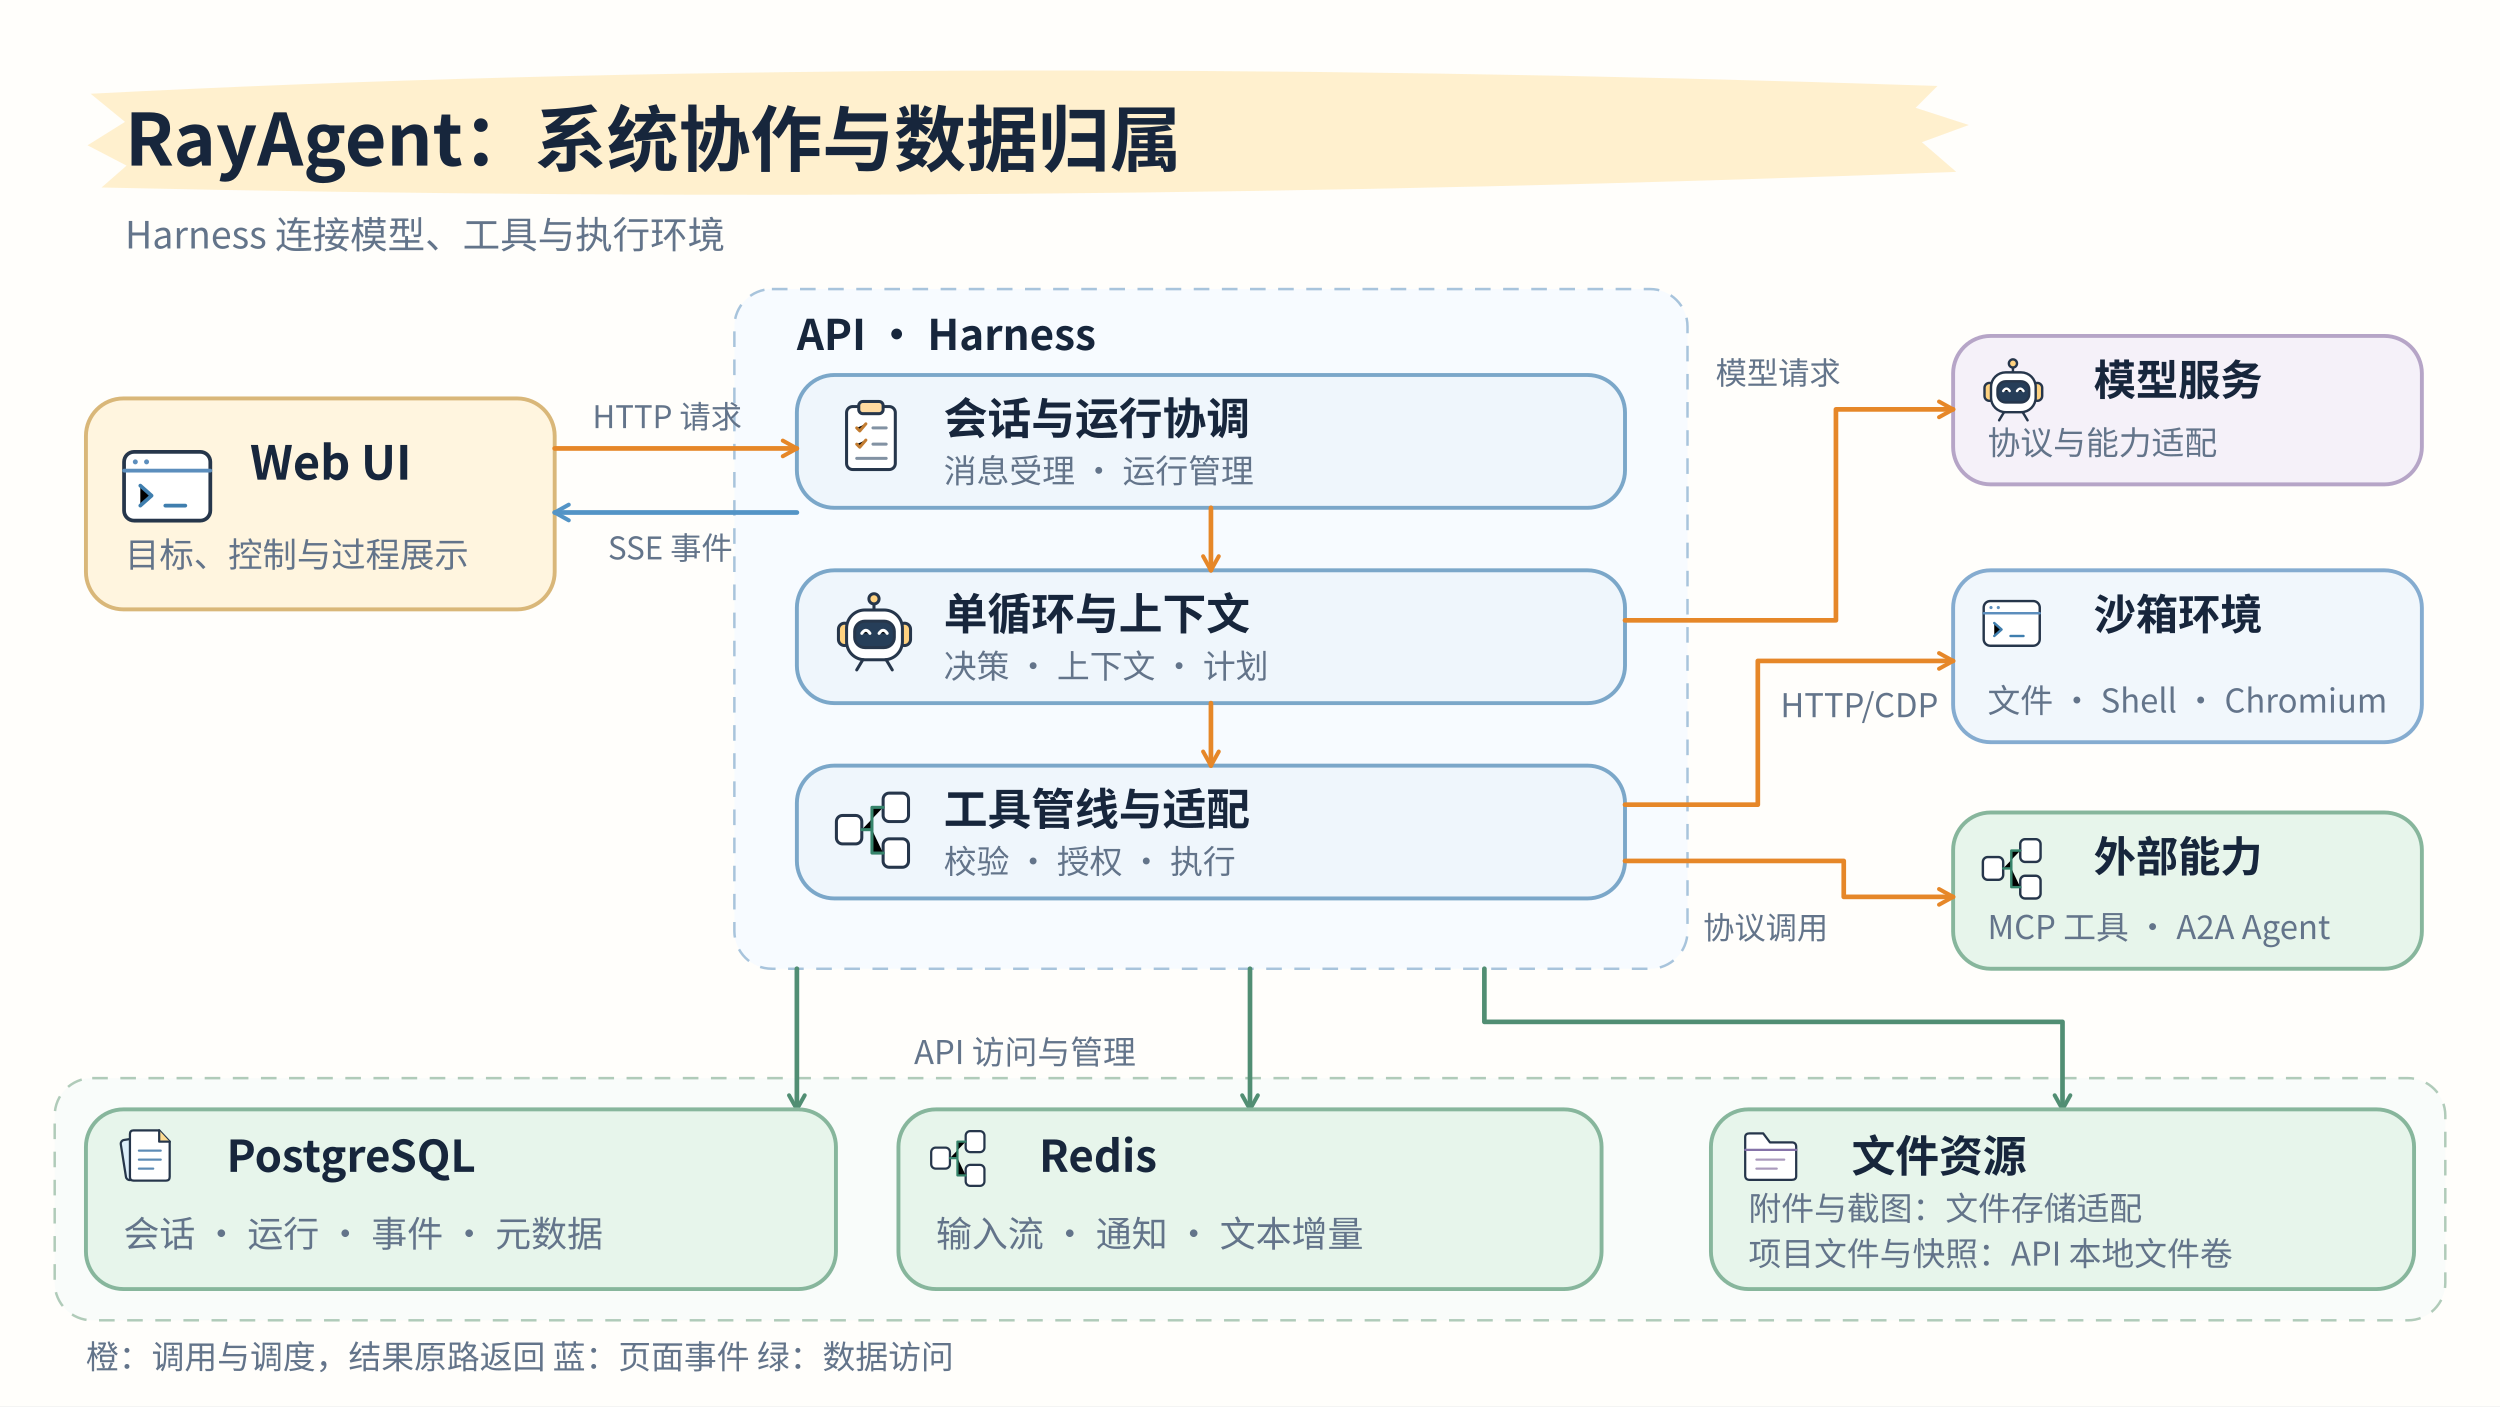
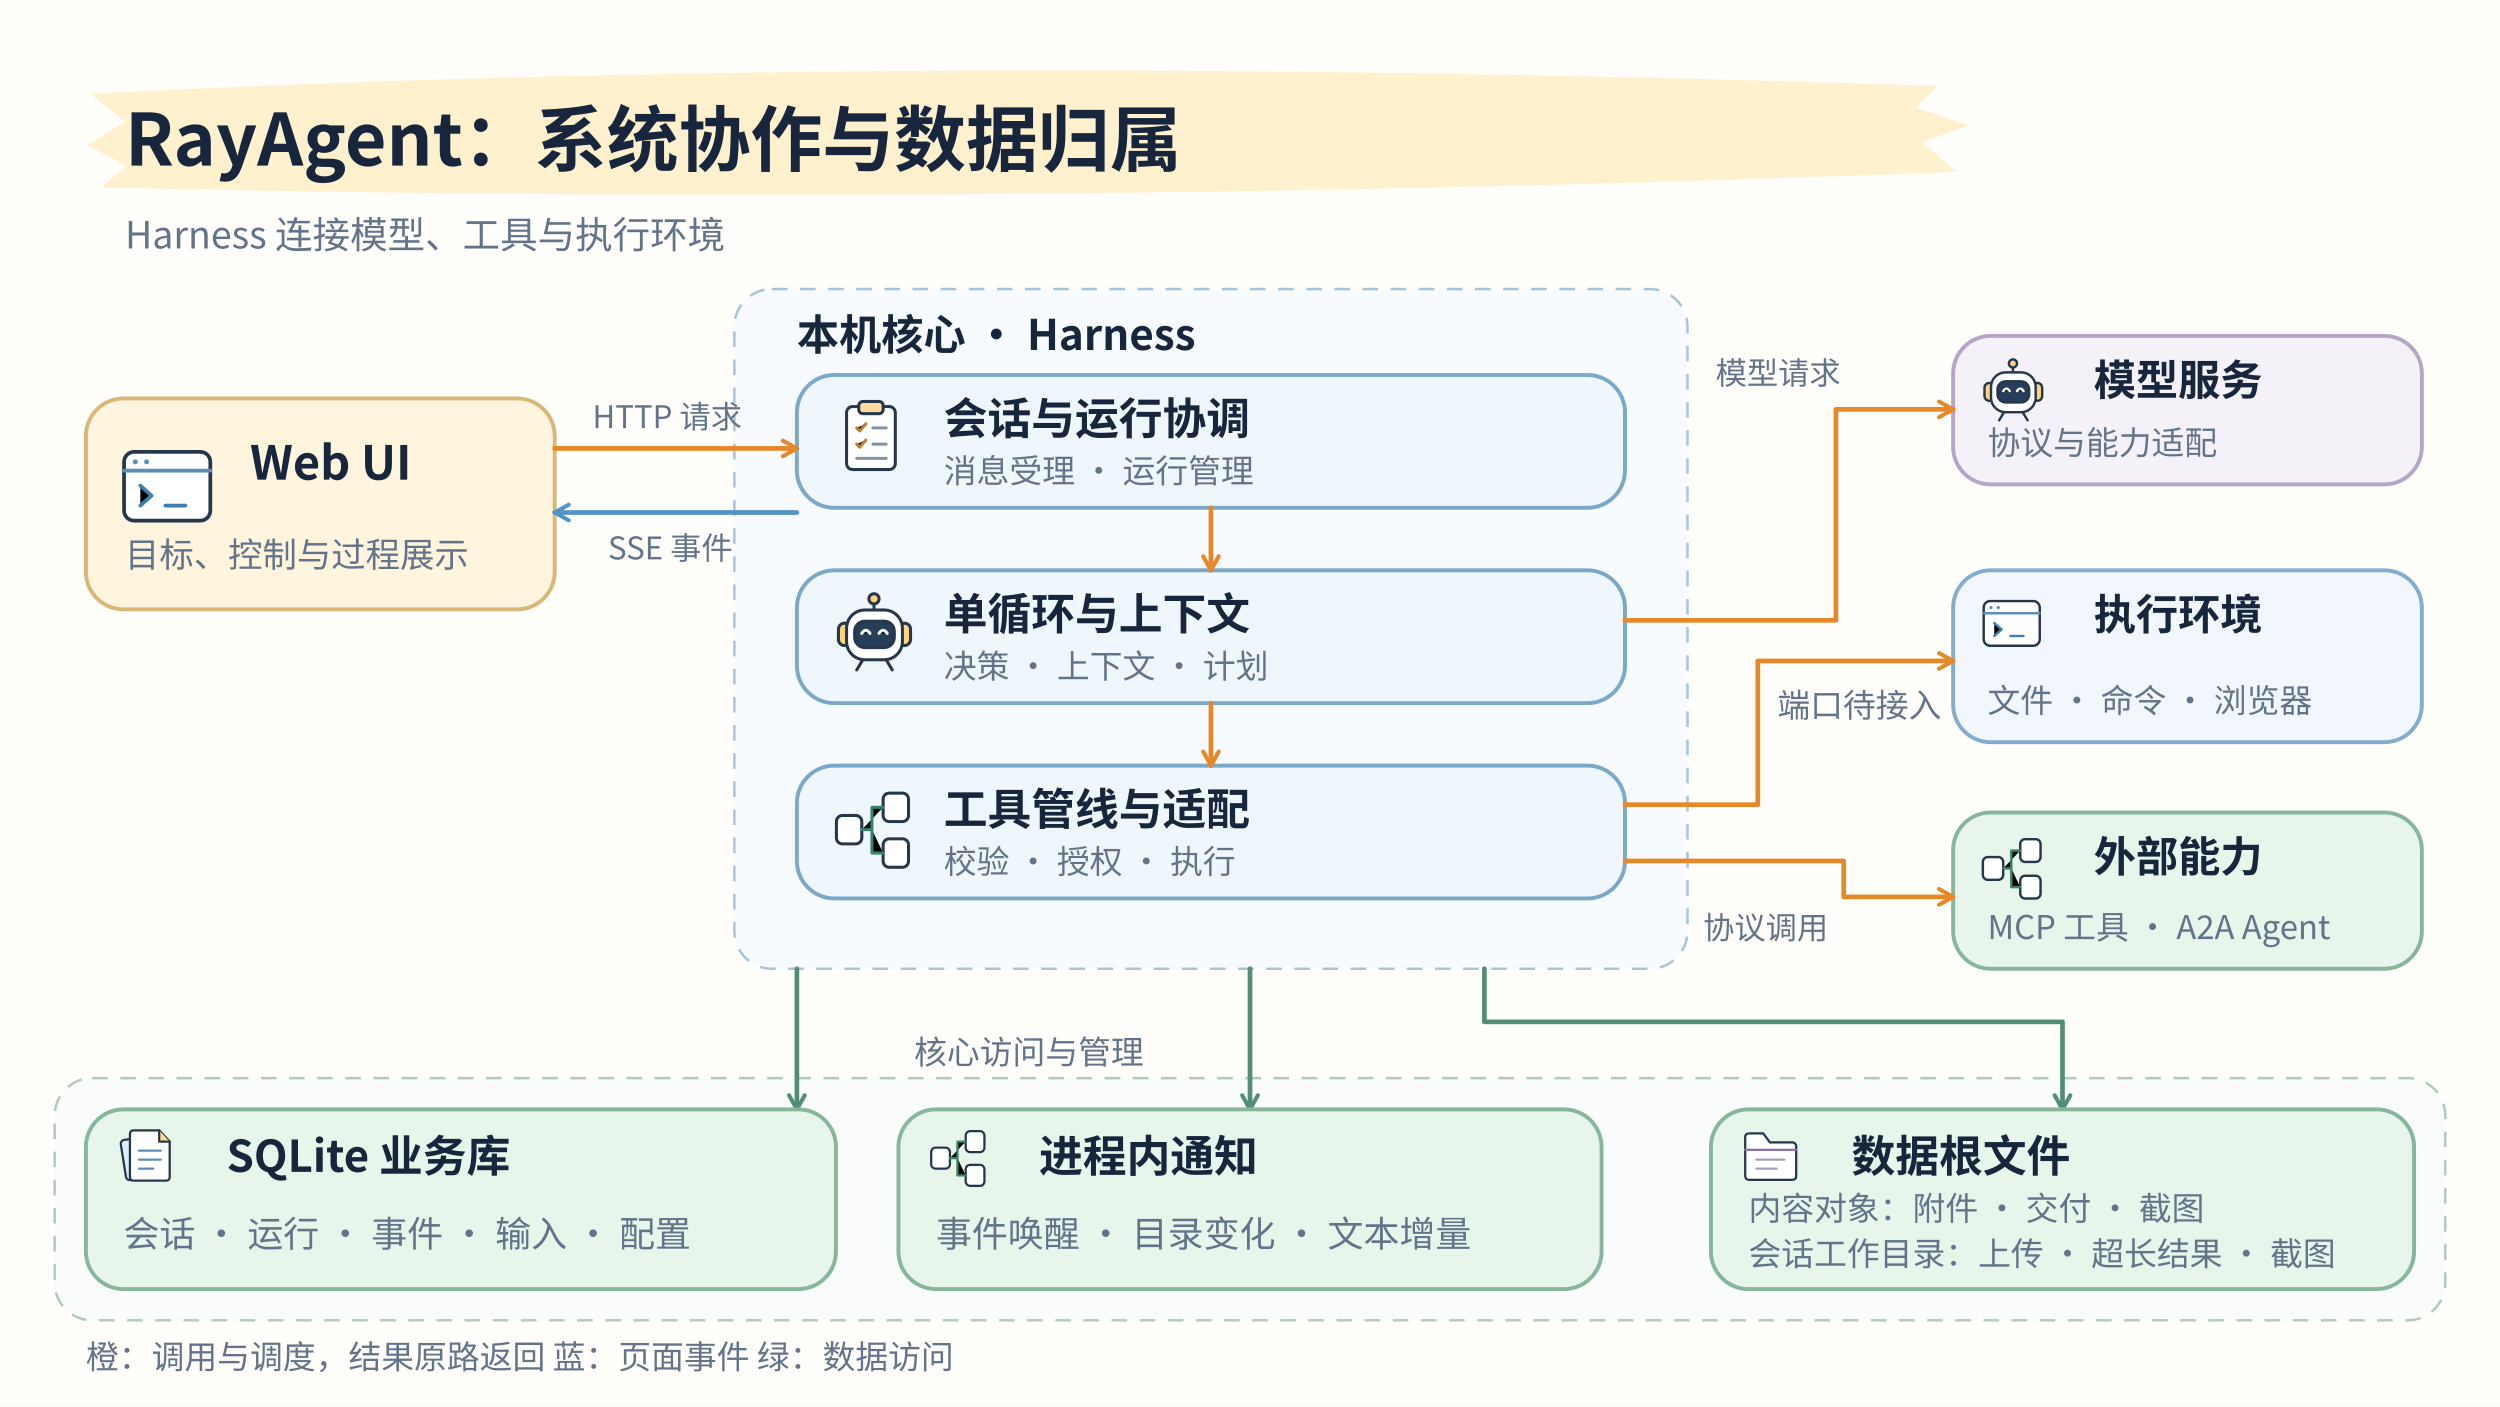
<svg xmlns="http://www.w3.org/2000/svg" width="1600" height="900" viewBox="0 0 1600 900" role="img" aria-labelledby="title desc" data-generator="fireworks-tech-graph" data-quality-profile="showcase">
  <style>text {font-family:'PingFang SC','Hiragino Sans GB','Noto Sans CJK SC','Noto Sans SC','Source Han Sans SC','Songti SC','Microsoft YaHei','Helvetica Neue',Helvetica,Arial,sans-serif;fill:#17263c} .sub {fill:#63748a}</style>
  <defs>
    <marker id="arrow-orange" markerUnits="userSpaceOnUse" markerWidth="14" markerHeight="14" refX="12" refY="7" orient="auto">
      <path d="M3 2L12 7L3 12" fill="none" stroke="#e68728" stroke-width="2.6" stroke-linecap="round" stroke-linejoin="round" />
    </marker>
    <marker id="arrow-blue" markerUnits="userSpaceOnUse" markerWidth="14" markerHeight="14" refX="12" refY="7" orient="auto">
      <path d="M3 2L12 7L3 12" fill="none" stroke="#5394c6" stroke-width="2.6" stroke-linecap="round" stroke-linejoin="round" />
    </marker>
    <marker id="arrow-green" markerUnits="userSpaceOnUse" markerWidth="14" markerHeight="14" refX="12" refY="7" orient="auto">
      <path d="M3 2L12 7L3 12" fill="none" stroke="#518e73" stroke-width="2.6" stroke-linecap="round" stroke-linejoin="round" />
    </marker>
    <marker id="arrow-purple" markerUnits="userSpaceOnUse" markerWidth="14" markerHeight="14" refX="12" refY="7" orient="auto">
      <path d="M3 2L12 7L3 12" fill="none" stroke="#9980b5" stroke-width="2.6" stroke-linecap="round" stroke-linejoin="round" />
    </marker>
    <marker id="arrow-red" markerUnits="userSpaceOnUse" markerWidth="14" markerHeight="14" refX="12" refY="7" orient="auto">
      <path d="M3 2L12 7L3 12" fill="none" stroke="#c66968" stroke-width="2.6" stroke-linecap="round" stroke-linejoin="round" />
    </marker>
  </defs>
  <rect width="1600" height="900" fill="#fffefb" data-graph-role="background" />
  <path d="M58 60Q580 33 1240 55L1226 69L1260 80L1230 91L1252 110Q650 133 65 120L81 106L56 93L80 78Z" fill="#fff0ce" data-graph-role="decoration" />
  <text x="80" y="106" font-size="46" font-weight="700" text-anchor="start" class="" data-graph-role="label">RayAgent：系统协作与数据归属</text>
  <text x="80" y="159" font-size="24" font-weight="400" text-anchor="start" class="sub" data-graph-role="label">Harness 连接模型、工具与执行环境</text>
  <rect id="api" data-graph-role="container" x="470" y="185" width="610" height="435" rx="24" fill="#f7fbff" stroke="#a8c4dc" stroke-width="1.6" stroke-dasharray="10 8" />
-   <text x="510" y="224" font-size="27" font-weight="700" text-anchor="start" class="" data-graph-role="label">API · Harness</text>
+   <text x="510" y="224" font-size="27" font-weight="700" text-anchor="start" class="" data-graph-role="label">本机核心 · Harness</text>
  <rect id="ui" data-graph-role="node" x="55" y="255" width="300" height="135" rx="24" fill="#fff5df" stroke="#d9b779" stroke-width="2.5" />
  <g transform="translate(77 282) scale(0.8)" stroke="#26364b" stroke-width="3" stroke-linecap="round" stroke-linejoin="round" data-graph-role="decoration">
    <rect x="3" y="9" width="69" height="55" rx="8" fill="#fff" />
    <path d="M3 24H72" stroke="#5c8ebd" />
    <circle cx="12" cy="17" r="2" fill="#5c8ebd" stroke="none" />
    <circle cx="21" cy="17" r="2" fill="#5c8ebd" stroke="none" />
    <path d="M16 36L25 44L16 52M36 52H52" stroke="#3f7eae" />
  </g>
  <text x="160" y="307" font-size="30" font-weight="700" text-anchor="start" class="" data-graph-role="decoration" data-owner="ui">Web UI</text>
  <text x="80" y="363" font-size="22" font-weight="400" text-anchor="start" class="sub" data-graph-role="decoration" data-owner="ui">目标、控制与过程展示</text>
  <rect id="orchestrate" data-graph-role="node" x="510" y="240" width="530" height="85" rx="24" fill="#eff6fc" stroke="#7ba7c9" stroke-width="2.5" />
  <g transform="translate(534 255) scale(0.65)" stroke="#26364b" stroke-width="3" stroke-linecap="round" stroke-linejoin="round" data-graph-role="decoration">
    <rect x="12" y="8" width="48" height="62" rx="6" fill="#fff" />
    <rect x="24" y="3" width="24" height="12" rx="4" fill="#ffdaa0" />
    <path d="M22 29L25 32L31 25M22 45L25 48L31 41" stroke="#c27c31" />
    <path d="M38 29H51M38 45H51M22 59H51" stroke="#8292a3" />
  </g>
  <text x="604" y="278" font-size="28" font-weight="700" text-anchor="start" class="" data-graph-role="decoration" data-owner="orchestrate">会话与运行协调</text>
  <text x="604" y="309" font-size="21" font-weight="400" text-anchor="start" class="sub" data-graph-role="decoration" data-owner="orchestrate">消息受理 · 运行管理</text>
  <rect id="loop" data-graph-role="node" x="510" y="365" width="530" height="85" rx="24" fill="#eff6fc" stroke="#7ba7c9" stroke-width="2.5" />
  <g transform="translate(534 380) scale(0.65)" stroke="#26364b" stroke-width="3" stroke-linecap="round" stroke-linejoin="round" data-graph-role="decoration">
    <path d="M39 16V7" />
    <circle cx="39" cy="5" r="5" fill="#ffd280" />
    <rect x="4" y="29" width="12" height="22" rx="6" fill="#ffd280" />
    <rect x="63" y="29" width="12" height="22" rx="6" fill="#ffd280" />
    <rect x="12" y="16" width="55" height="49" rx="18" fill="#fff" />
    <rect x="20" y="27" width="39" height="26" rx="10" fill="#263e59" />
    <path d="M27 39Q31 33 35 39M44 39Q48 33 52 39" stroke="#fff" />
    <path d="M28 65L22 75M51 65L57 75" />
  </g>
  <text x="604" y="403" font-size="28" font-weight="700" text-anchor="start" class="" data-graph-role="decoration" data-owner="loop">单循环与上下文</text>
  <text x="604" y="434" font-size="21" font-weight="400" text-anchor="start" class="sub" data-graph-role="decoration" data-owner="loop">决策 · 上下文 · 计划</text>
  <rect id="tools" data-graph-role="node" x="510" y="490" width="530" height="85" rx="24" fill="#eff6fc" stroke="#7ba7c9" stroke-width="2.5" />
  <g transform="translate(534 505) scale(0.65)" stroke="#26364b" stroke-width="3" stroke-linecap="round" stroke-linejoin="round" data-graph-role="decoration">
    <rect x="2" y="26" width="25" height="28" rx="6" fill="#fff" />
    <rect x="48" y="4" width="25" height="28" rx="6" fill="#fff" />
    <rect x="48" y="49" width="25" height="28" rx="6" fill="#fff" />
    <path d="M27 40H37V18H48M37 40V63H48" stroke="#36846b" />
  </g>
  <text x="604" y="528" font-size="28" font-weight="700" text-anchor="start" class="" data-graph-role="decoration" data-owner="tools">工具管线与适配</text>
  <text x="604" y="559" font-size="21" font-weight="400" text-anchor="start" class="sub" data-graph-role="decoration" data-owner="tools">校验 · 授权 · 执行</text>
  <path id="request" data-graph-role="edge" d="M355 287 L510 287" stroke="#e68728" stroke-width="3" fill="none" stroke-linecap="round" stroke-linejoin="round" marker-end="url(#arrow-orange)" />
  <text x="427" y="274" font-size="20" font-weight="400" text-anchor="middle" class="sub" data-graph-role="label">HTTP 请求</text>
  <path id="events" data-graph-role="edge" d="M510 328 L355 328" stroke="#5394c6" stroke-width="3" fill="none" stroke-linecap="round" stroke-linejoin="round" marker-end="url(#arrow-blue)" />
  <text x="429" y="358" font-size="20" font-weight="400" text-anchor="middle" class="sub" data-graph-role="label">SSE 事件</text>
  <path id="run" data-graph-role="edge" d="M775 325 L775 365" stroke="#e68728" stroke-width="3" fill="none" stroke-linecap="round" stroke-linejoin="round" marker-end="url(#arrow-orange)" />
  <path id="invoke" data-graph-role="edge" d="M775 450 L775 490" stroke="#e68728" stroke-width="3" fill="none" stroke-linecap="round" stroke-linejoin="round" marker-end="url(#arrow-orange)" />
  <rect id="model" data-graph-role="node" x="1250" y="215" width="300" height="95" rx="24" fill="#f5f1f9" stroke="#b6a5c7" stroke-width="2.5" />
  <g transform="translate(1268 230) scale(0.52)" stroke="#26364b" stroke-width="3" stroke-linecap="round" stroke-linejoin="round" data-graph-role="decoration">
    <path d="M39 16V7" />
    <circle cx="39" cy="5" r="5" fill="#ffd280" />
    <rect x="4" y="29" width="12" height="22" rx="6" fill="#ffd280" />
    <rect x="63" y="29" width="12" height="22" rx="6" fill="#ffd280" />
    <rect x="12" y="16" width="55" height="49" rx="18" fill="#fff" />
    <rect x="20" y="27" width="39" height="26" rx="10" fill="#263e59" />
    <path d="M27 39Q31 33 35 39M44 39Q48 33 52 39" stroke="#fff" />
    <path d="M28 65L22 75M51 65L57 75" />
  </g>
  <text x="1340" y="253" font-size="27" font-weight="700" text-anchor="start" class="" data-graph-role="decoration" data-owner="model">模型服务</text>
  <text x="1272" y="291" font-size="21" font-weight="400" text-anchor="start" class="sub" data-graph-role="decoration" data-owner="model">协议与能力适配</text>
  <rect id="sandbox" data-graph-role="node" x="1250" y="365" width="300" height="110" rx="24" fill="#f1f7fc" stroke="#85acd0" stroke-width="2.5" />
  <g transform="translate(1268 380) scale(0.52)" stroke="#26364b" stroke-width="3" stroke-linecap="round" stroke-linejoin="round" data-graph-role="decoration">
    <rect x="3" y="9" width="69" height="55" rx="8" fill="#fff" />
    <path d="M3 24H72" stroke="#5c8ebd" />
    <circle cx="12" cy="17" r="2" fill="#5c8ebd" stroke="none" />
    <circle cx="21" cy="17" r="2" fill="#5c8ebd" stroke="none" />
    <path d="M16 36L25 44L16 52M36 52H52" stroke="#3f7eae" />
  </g>
-   <text x="1340" y="403" font-size="27" font-weight="700" text-anchor="start" class="" data-graph-role="decoration" data-owner="sandbox">沙箱环境</text>
-   <text x="1272" y="456" font-size="21" font-weight="400" text-anchor="start" class="sub" data-graph-role="decoration" data-owner="sandbox">文件 · Shell · Chromium</text>
+   <text x="1340" y="403" font-size="27" font-weight="700" text-anchor="start" class="" data-graph-role="decoration" data-owner="sandbox">执行环境</text>
+   <text x="1272" y="456" font-size="21" font-weight="400" text-anchor="start" class="sub" data-graph-role="decoration" data-owner="sandbox">文件 · 命令 · 浏览器</text>
  <rect id="external" data-graph-role="node" x="1250" y="520" width="300" height="100" rx="24" fill="#e7f5eb" stroke="#87b69c" stroke-width="2.5" />
  <g transform="translate(1268 535) scale(0.52)" stroke="#26364b" stroke-width="3" stroke-linecap="round" stroke-linejoin="round" data-graph-role="decoration">
    <rect x="2" y="26" width="25" height="28" rx="6" fill="#fff" />
    <rect x="48" y="4" width="25" height="28" rx="6" fill="#fff" />
    <rect x="48" y="49" width="25" height="28" rx="6" fill="#fff" />
    <path d="M27 40H37V18H48M37 40V63H48" stroke="#36846b" />
  </g>
  <text x="1340" y="558" font-size="27" font-weight="700" text-anchor="start" class="" data-graph-role="decoration" data-owner="external">外部能力</text>
  <text x="1272" y="601" font-size="21" font-weight="400" text-anchor="start" class="sub" data-graph-role="decoration" data-owner="external">MCP 工具 · A2A Agent</text>
  <path id="llm" data-graph-role="edge" d="M1040 397 L1175 397 L1175 262 L1250 262" stroke="#e68728" stroke-width="3" fill="none" stroke-linecap="round" stroke-linejoin="round" marker-end="url(#arrow-orange)" />
  <text x="1138" y="246" font-size="20" font-weight="400" text-anchor="middle" class="sub" data-graph-role="label">模型请求</text>
  <path id="sandbox-call" data-graph-role="edge" d="M1040 515 L1125 515 L1125 423 L1250 423" stroke="#e68728" stroke-width="3" fill="none" stroke-linecap="round" stroke-linejoin="round" marker-end="url(#arrow-orange)" />
-   <text x="1190" y="459" font-size="21" font-weight="400" text-anchor="middle" class="sub" data-graph-role="label">HTTP/CDP</text>
+   <text x="1190" y="459" font-size="21" font-weight="400" text-anchor="middle" class="sub" data-graph-role="label">端口待接入</text>
  <path id="protocol" data-graph-role="edge" d="M1040 551 L1180 551 L1180 574 L1250 574" stroke="#e68728" stroke-width="3" fill="none" stroke-linecap="round" stroke-linejoin="round" marker-end="url(#arrow-orange)" />
  <text x="1130" y="601" font-size="20" font-weight="400" text-anchor="middle" class="sub" data-graph-role="label">协议调用</text>
-   <text x="585" y="681" font-size="21" font-weight="400" text-anchor="start" class="sub" data-graph-role="label">API 访问与管理</text>
+   <text x="585" y="681" font-size="21" font-weight="400" text-anchor="start" class="sub" data-graph-role="label">核心访问与管理</text>
  <rect id="data" data-graph-role="container" x="35" y="690" width="1530" height="155" rx="24" fill="#f9fcfa" stroke="#b0cbb9" stroke-width="1.6" stroke-dasharray="10 8" />
  <path id="pg-access" data-graph-role="edge" d="M510 620V710" stroke="#518e73" stroke-width="3" fill="none" stroke-linecap="round" stroke-linejoin="round" marker-end="url(#arrow-green)" />
  <path id="redis-access" data-graph-role="edge" d="M800 620V710" stroke="#518e73" stroke-width="3" fill="none" stroke-linecap="round" stroke-linejoin="round" marker-end="url(#arrow-green)" />
  <path id="files-access" data-graph-role="edge" d="M950 620 L950 654 L1320 654 L1320 710" stroke="#518e73" stroke-width="3" fill="none" stroke-linecap="round" stroke-linejoin="round" marker-end="url(#arrow-green)" />
  <rect id="pg" data-graph-role="node" x="55" y="710" width="480" height="115" rx="24" fill="#e7f5eb" stroke="#87b69c" stroke-width="2.5" />
  <g transform="translate(75 722) scale(0.48)" stroke="#26364b" stroke-width="3" stroke-linecap="round" stroke-linejoin="round" data-graph-role="decoration">
    <rect x="8" y="13" width="42" height="54" rx="5" fill="#dceefa" transform="rotate(-9 29 40)" />
    <path d="M22 3H56L70 18V65Q70 70 65 70H22Q17 70 17 65V8Q17 3 22 3Z" fill="#fff" />
    <path d="M56 3V18H70" fill="#ffdc92" />
    <path d="M29 30H58M29 42H58M29 54H48" stroke="#5d8bb5" />
  </g>
-   <text x="145" y="750" font-size="28" font-weight="700" text-anchor="start" class="" data-graph-role="decoration" data-owner="pg">PostgreSQL</text>
-   <text x="79" y="798" font-size="23" font-weight="400" text-anchor="start" class="sub" data-graph-role="decoration" data-owner="pg">会话 · 运行 · 事件 · 元数据</text>
+   <text x="145" y="750" font-size="28" font-weight="700" text-anchor="start" class="" data-graph-role="decoration" data-owner="pg">SQLite 业务库</text>
+   <text x="79" y="798" font-size="23" font-weight="400" text-anchor="start" class="sub" data-graph-role="decoration" data-owner="pg">会话 · 运行 · 事件 · 输入 · 配置</text>
  <rect id="redis" data-graph-role="node" x="575" y="710" width="450" height="115" rx="24" fill="#e7f5eb" stroke="#87b69c" stroke-width="2.5" />
  <g transform="translate(595 722) scale(0.48)" stroke="#26364b" stroke-width="3" stroke-linecap="round" stroke-linejoin="round" data-graph-role="decoration">
    <rect x="2" y="26" width="25" height="28" rx="6" fill="#fff" />
    <rect x="48" y="4" width="25" height="28" rx="6" fill="#fff" />
    <rect x="48" y="49" width="25" height="28" rx="6" fill="#fff" />
    <path d="M27 40H37V18H48M37 40V63H48" stroke="#36846b" />
  </g>
-   <text x="665" y="750" font-size="28" font-weight="700" text-anchor="start" class="" data-graph-role="decoration" data-owner="redis">Redis</text>
-   <text x="599" y="798" font-size="23" font-weight="400" text-anchor="start" class="sub" data-graph-role="decoration" data-owner="redis">输入流 · 通知 · 文本增量</text>
+   <text x="665" y="750" font-size="28" font-weight="700" text-anchor="start" class="" data-graph-role="decoration" data-owner="redis">进程内通知</text>
+   <text x="599" y="798" font-size="23" font-weight="400" text-anchor="start" class="sub" data-graph-role="decoration" data-owner="redis">事件唤醒 · 目录变化 · 文本增量</text>
  <rect id="files" data-graph-role="node" x="1095" y="710" width="450" height="115" rx="24" fill="#e7f5eb" stroke="#87b69c" stroke-width="2.5" />
  <g transform="translate(1115 722) scale(0.48)" stroke="#26364b" stroke-width="3" stroke-linecap="round" stroke-linejoin="round" data-graph-role="decoration">
    <path d="M4 20V12Q4 7 10 7H28L37 19H66Q72 19 72 25V64Q72 69 66 69H10Q4 69 4 63Z" fill="#fff" />
    <path d="M4 29H72" stroke="#8573a8" />
    <path d="M19 42H56M19 54H46" stroke="#aa9abc" />
  </g>
-   <text x="1185" y="750" font-size="28" font-weight="700" text-anchor="start" class="" data-graph-role="decoration" data-owner="files">文件资源</text>
-   <text x="1119" y="781" font-size="21" font-weight="400" text-anchor="start" class="sub" data-graph-role="decoration" data-owner="files">附件与截图：文件存储适配</text>
-   <text x="1119" y="810" font-size="21" font-weight="400" text-anchor="start" class="sub" data-graph-role="decoration" data-owner="files">项目文件与快照：API 本地文件卷</text>
+   <text x="1185" y="750" font-size="28" font-weight="700" text-anchor="start" class="" data-graph-role="decoration" data-owner="files">数据根文件</text>
+   <text x="1119" y="781" font-size="21" font-weight="400" text-anchor="start" class="sub" data-graph-role="decoration" data-owner="files">内容对象：附件 · 交付 · 截图</text>
+   <text x="1119" y="810" font-size="21" font-weight="400" text-anchor="start" class="sub" data-graph-role="decoration" data-owner="files">会话工作目录：上传 · 超长结果 · 截图</text>
  <text x="55" y="876" font-size="21" font-weight="400" text-anchor="start" class="sub" data-graph-role="label">橙：调用与调度，结果原路返回    蓝：页面事件    绿：数据访问</text>
</svg>
